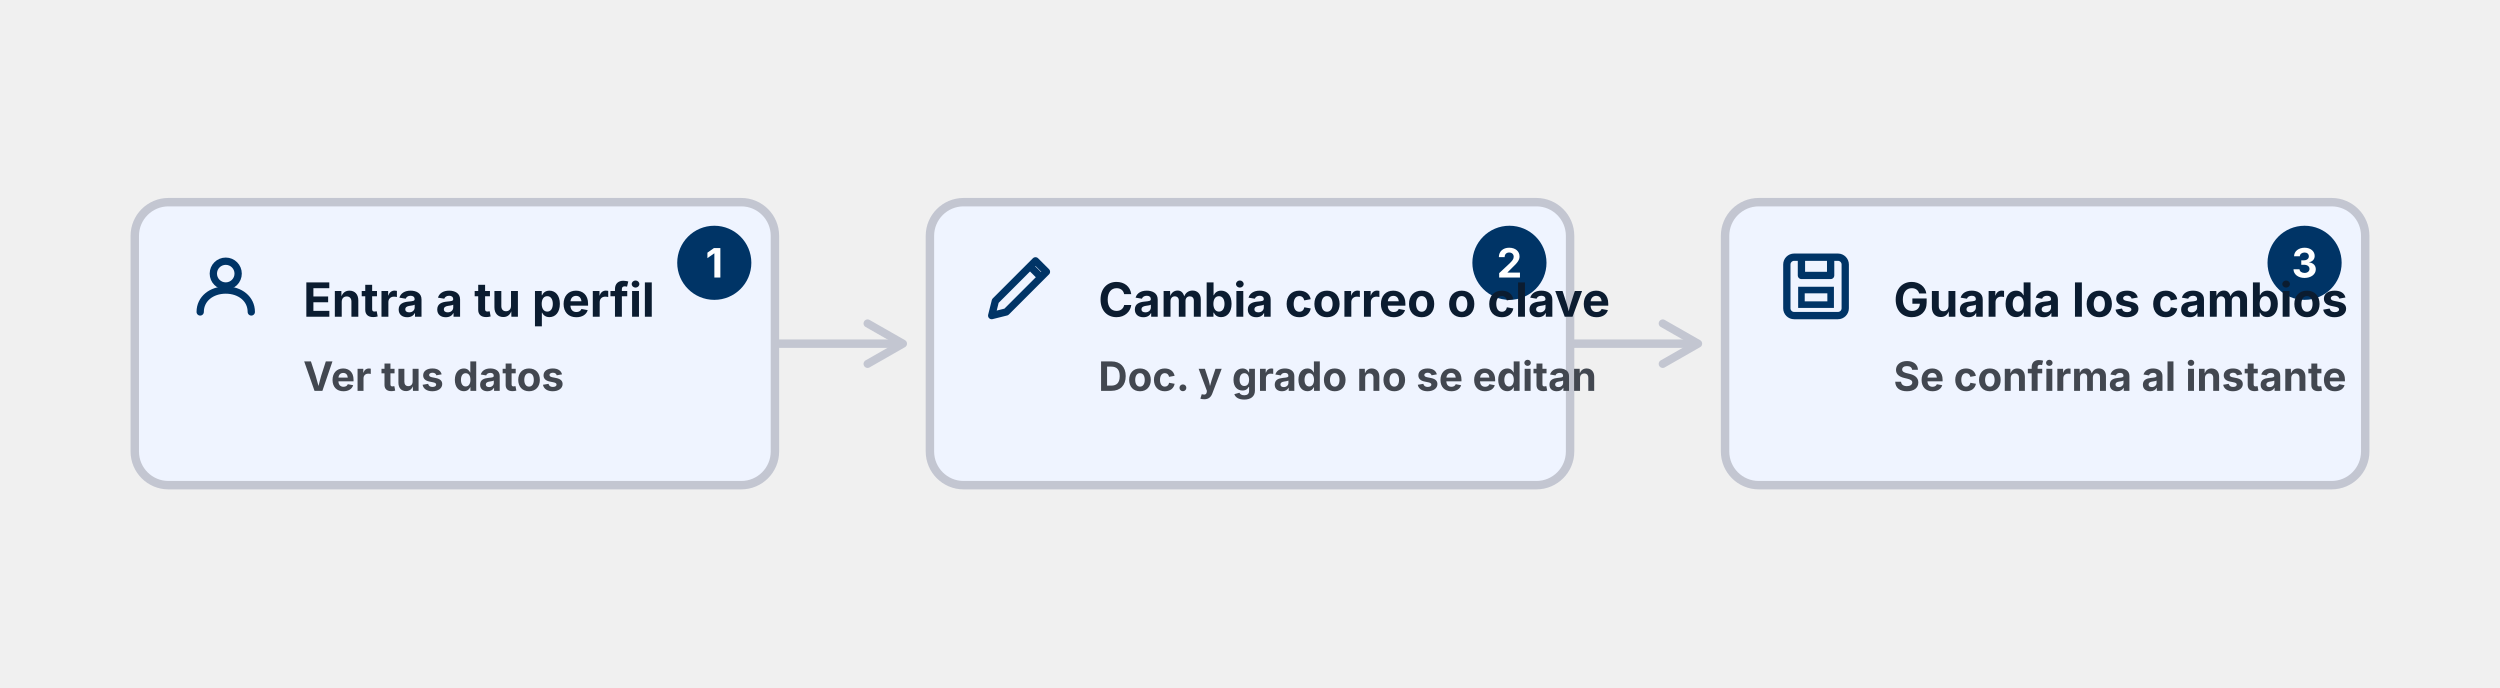
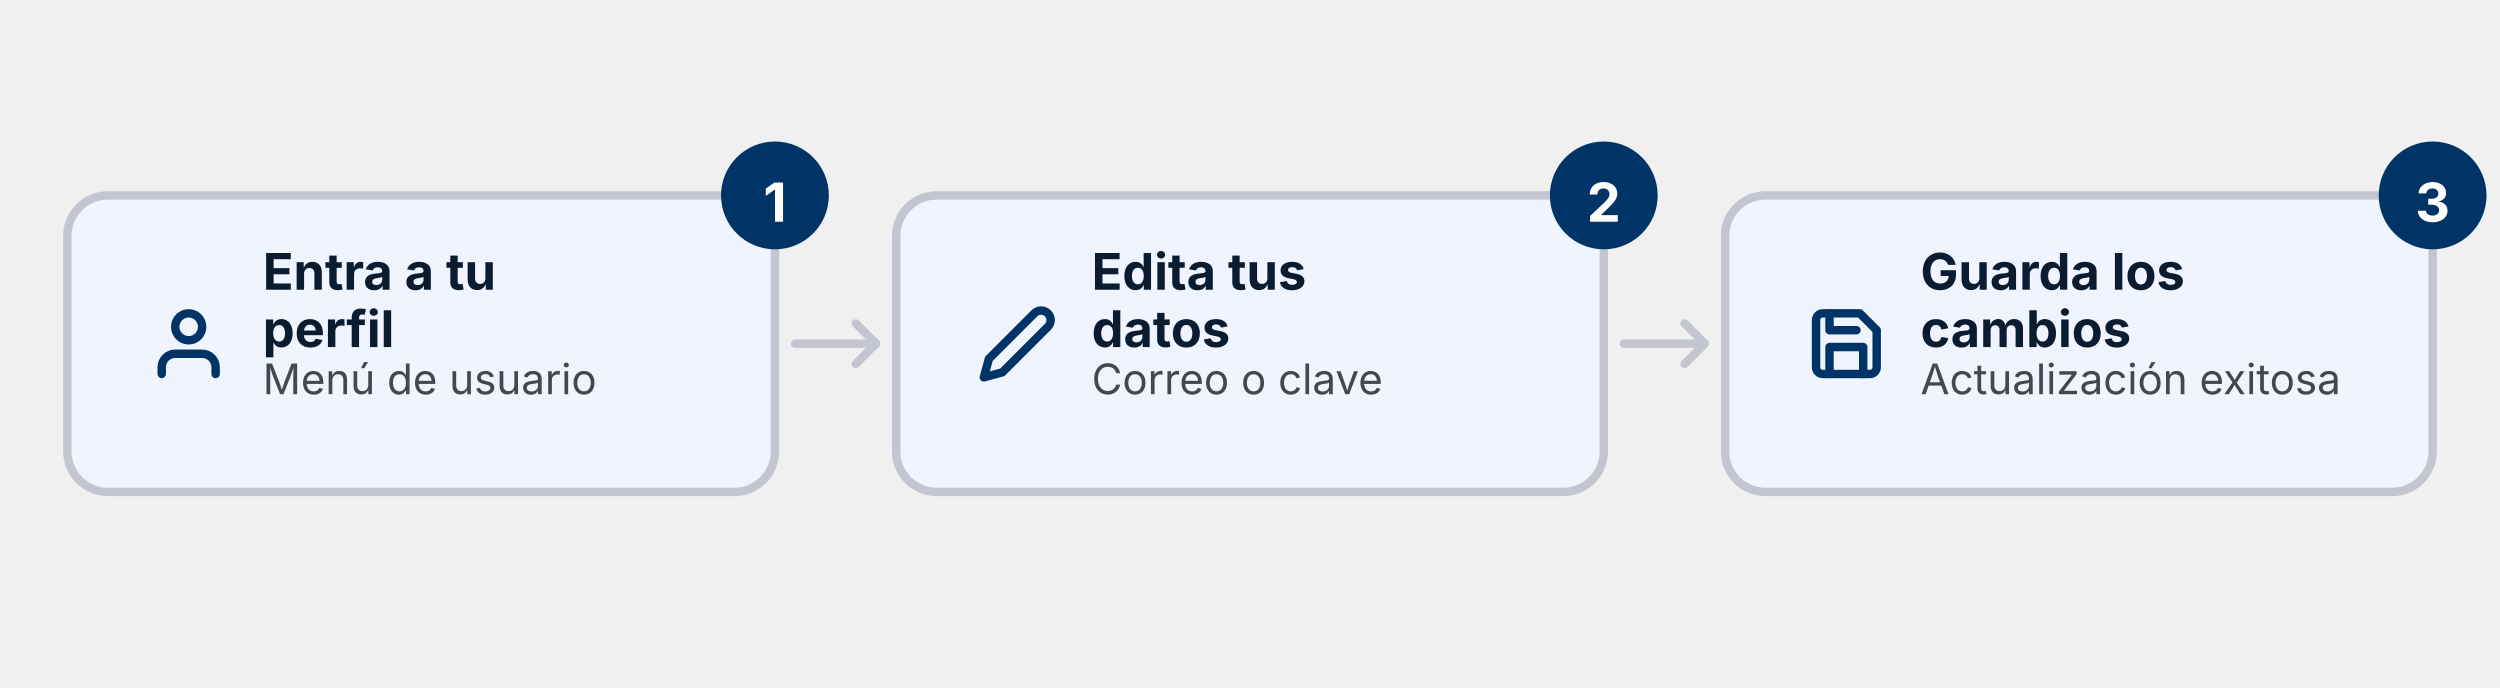
- <svg xmlns="http://www.w3.org/2000/svg" viewBox="-20 -20 742 204" role="img" overflow="visible" aria-label="Diagrama de 3 pasos para editar tu perfil: Paso 1, Entra a tu perfil para ver tus datos; Paso 2, Cambia tu correo o contraseña (documento y grado no se editan); Paso 3, Guarda los cambios, se confirma al instante.">
+ <svg xmlns="http://www.w3.org/2000/svg" viewBox="-20 -20 742 204" overflow="visible" role="img" aria-label="Diagrama de 3 pasos para autogestión de perfil: Paso 1 Abre tu perfil, Paso 2 Edita tus datos, Paso 3 Guarda los cambios.">
  <defs>
-     <marker id="arrowhead" viewBox="0 0 10 10" refX="8" refY="5" markerWidth="6" markerHeight="6" orient="auto-start-reverse">
-       <path d="M1 1L8 5L1 9" fill="none" stroke="#c3c6d1" stroke-width="1.6" stroke-linecap="round" stroke-linejoin="round" />
-     </marker>
+     <style>
+             .box { fill: #eff4ff; stroke: #c3c6d1; stroke-width: 2.5; }
+             .text-title { font-family: system-ui, -apple-system, sans-serif; font-size: 15px; font-weight: bold; fill: #0b1c30; }
+             .text-sub { font-family: system-ui, -apple-system, sans-serif; font-size: 12.5px; fill: #424750; }
+             .badge { fill: #003466; }
+             .badge-text { font-family: system-ui, -apple-system, sans-serif; font-size: 16px; font-weight: bold; fill: #ffffff; text-anchor: middle; dominant-baseline: central; }
+             .arrow { fill: none; stroke: #c3c6d1; stroke-width: 2.5; stroke-linecap: round; stroke-linejoin: round; }
+             .icon { fill: none; stroke: #003466; stroke-width: 2.5; stroke-linecap: round; stroke-linejoin: round; }
+         </style>
  </defs>
-   <path d="M210 82.0 L248 82.0" stroke="#c3c6d1" stroke-width="2.5" marker-end="url(#arrowhead)" />
-   <path d="M446 82.0 L484 82.0" stroke="#c3c6d1" stroke-width="2.5" marker-end="url(#arrowhead)" />
-   <g>
-     <rect x="20" y="40" width="190" height="84" rx="10" fill="#eff4ff" stroke="#c3c6d1" stroke-width="2.5" />
-     <circle cx="192" cy="58" r="11" fill="#003466" />
-     <text x="192" y="58" text-anchor="middle" dominant-baseline="central" font-family="Inter, -apple-system, Segoe UI, sans-serif" font-size="12" font-weight="700" fill="#ffffff">1</text>
-     <g transform="translate(34,52) scale(1.083333)">
-       <circle cx="12" cy="8.5" r="3.4" fill="none" stroke="#003466" stroke-width="2" />
-       <path d="M5 19c0-3.6 3.1-6 7-6s7 2.4 7 6" fill="none" stroke="#003466" stroke-width="2" stroke-linecap="round" />
-     </g>
-     <text x="70" y="74" font-family="Inter, -apple-system, Segoe UI, sans-serif" font-size="14" font-weight="bold" fill="#0b1c30">Entra a tu perfil</text>
-     <text x="70" y="96" font-family="Inter, -apple-system, Segoe UI, sans-serif" font-size="12" font-weight="bold" fill="#424750">Ver tus datos</text>
+   <g class="arrow">
+     <line x1="216" y1="82" x2="240" y2="82" />
+     <polyline points="234,76 240,82 234,88" />
  </g>
-   <g>
-     <rect x="256" y="40" width="190" height="84" rx="10" fill="#eff4ff" stroke="#c3c6d1" stroke-width="2.5" />
-     <circle cx="428" cy="58" r="11" fill="#003466" />
-     <text x="428" y="58" text-anchor="middle" dominant-baseline="central" font-family="Inter, -apple-system, Segoe UI, sans-serif" font-size="12" font-weight="700" fill="#ffffff">2</text>
-     <g transform="translate(270,52) scale(1.083333)">
-       <path d="M4 20l1-4 11-11 3 3-11 11-4 1z" fill="none" stroke="#003466" stroke-width="2" stroke-linejoin="round" />
-       <path d="M14 6l3 3" stroke="#003466" stroke-width="2" />
-     </g>
-     <text x="306" y="74" font-family="Inter, -apple-system, Segoe UI, sans-serif" font-size="14" font-weight="bold" fill="#0b1c30">Cambia correo o clave</text>
-     <text x="306" y="96" font-family="Inter, -apple-system, Segoe UI, sans-serif" font-size="12" font-weight="bold" fill="#424750">Doc. y grado no se editan</text>
+   <g class="arrow">
+     <line x1="462" y1="82" x2="486" y2="82" />
+     <polyline points="480,76 486,82 480,88" />
  </g>
-   <g>
-     <rect x="492" y="40" width="190" height="84" rx="10" fill="#eff4ff" stroke="#c3c6d1" stroke-width="2.5" />
-     <circle cx="664" cy="58" r="11" fill="#003466" />
-     <text x="664" y="58" text-anchor="middle" dominant-baseline="central" font-family="Inter, -apple-system, Segoe UI, sans-serif" font-size="12" font-weight="700" fill="#ffffff">3</text>
-     <g transform="translate(506,52) scale(1.083333)">
-       <rect x="4" y="4" width="16" height="16" rx="2" fill="none" stroke="#003466" stroke-width="2" />
-       <path d="M8 4v5h8V4" fill="none" stroke="#003466" stroke-width="2" stroke-linejoin="round" />
-       <rect x="8" y="13" width="8" height="4" fill="none" stroke="#003466" stroke-width="1.8" />
-     </g>
-     <text x="542" y="74" font-family="Inter, -apple-system, Segoe UI, sans-serif" font-size="14" font-weight="bold" fill="#0b1c30">Guarda los cambios</text>
-     <text x="542" y="96" font-family="Inter, -apple-system, Segoe UI, sans-serif" font-size="12" font-weight="bold" fill="#424750">Se confirma al instante</text>
+   <rect x="0" y="38" width="210" height="88" rx="12" class="box" />
+   <g transform="translate(24, 70)" class="icon">
+     <path d="M20 21v-2a4 4 0 0 0-4-4H8a4 4 0 0 0-4 4v2" />
+     <circle cx="12" cy="7" r="4" />
  </g>
+   <text x="58" y="66" class="text-title">
+     <tspan x="58" dy="0">Entra a tu</tspan>
+     <tspan x="58" dy="17">perfil</tspan>
+   </text>
+   <text x="58" y="97" class="text-sub">Menú de usuario</text>
+   <circle cx="210" cy="38" r="16" class="badge" />
+   <text x="210" y="40" class="badge-text">1</text>
+   <rect x="246" y="38" width="210" height="88" rx="12" class="box" />
+   <g transform="translate(270, 70)" class="icon">
+     <path d="M17 3a2.828 2.828 0 1 1 4 4L7.5 20.5 2 22l1.5-5.5L17 3z" />
+   </g>
+   <text x="304" y="66" class="text-title">
+     <tspan x="304" dy="0">Edita tus</tspan>
+     <tspan x="304" dy="17">datos</tspan>
+   </text>
+   <text x="304" y="97" class="text-sub">Correo o clave</text>
+   <circle cx="456" cy="38" r="16" class="badge" />
+   <text x="456" y="40" class="badge-text">2</text>
+   <rect x="492" y="38" width="210" height="88" rx="12" class="box" />
+   <g transform="translate(516, 70)" class="icon">
+     <path d="M19 21H5a2 2 0 0 1-2-2V5a2 2 0 0 1 2-2h11l5 5v11a2 2 0 0 1-2 2z" />
+     <polyline points="17 21 17 13 7 13 7 21" />
+     <polyline points="7 3 7 8 15 8" />
+   </g>
+   <text x="550" y="66" class="text-title">
+     <tspan x="550" dy="0">Guarda los</tspan>
+     <tspan x="550" dy="17">cambios</tspan>
+   </text>
+   <text x="550" y="97" class="text-sub">Actualización exitosa</text>
+   <circle cx="702" cy="38" r="16" class="badge" />
+   <text x="702" y="40" class="badge-text">3</text>
</svg>
